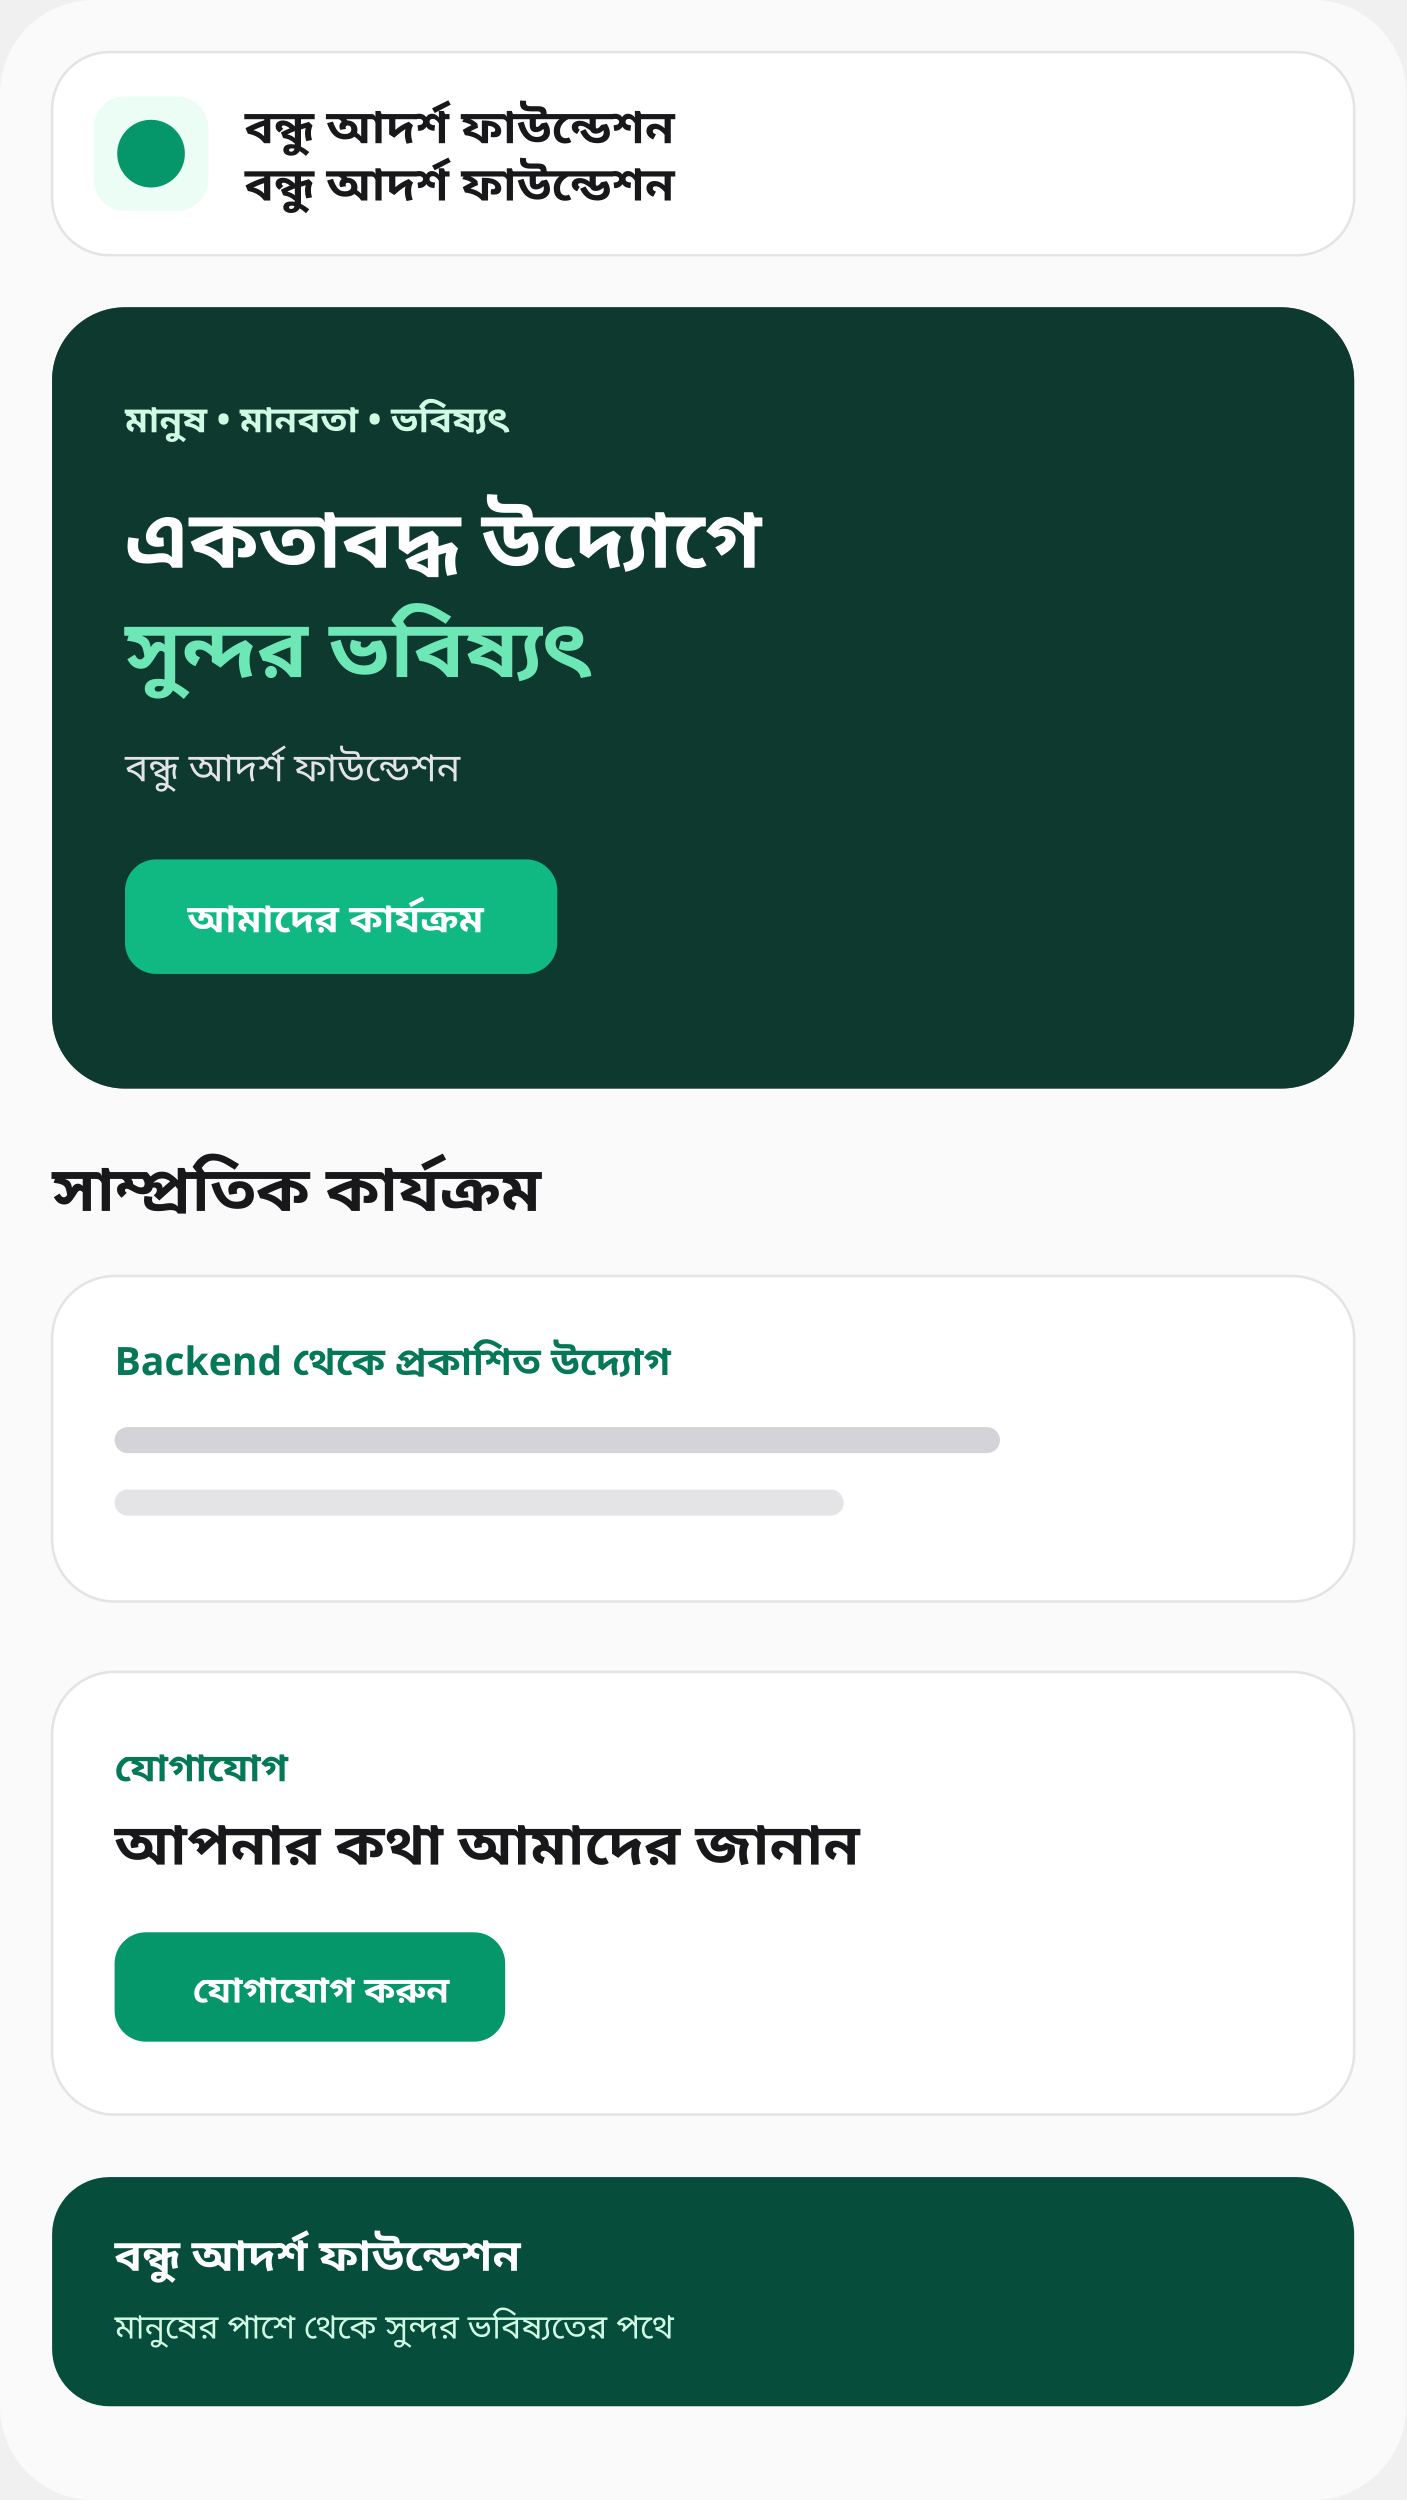
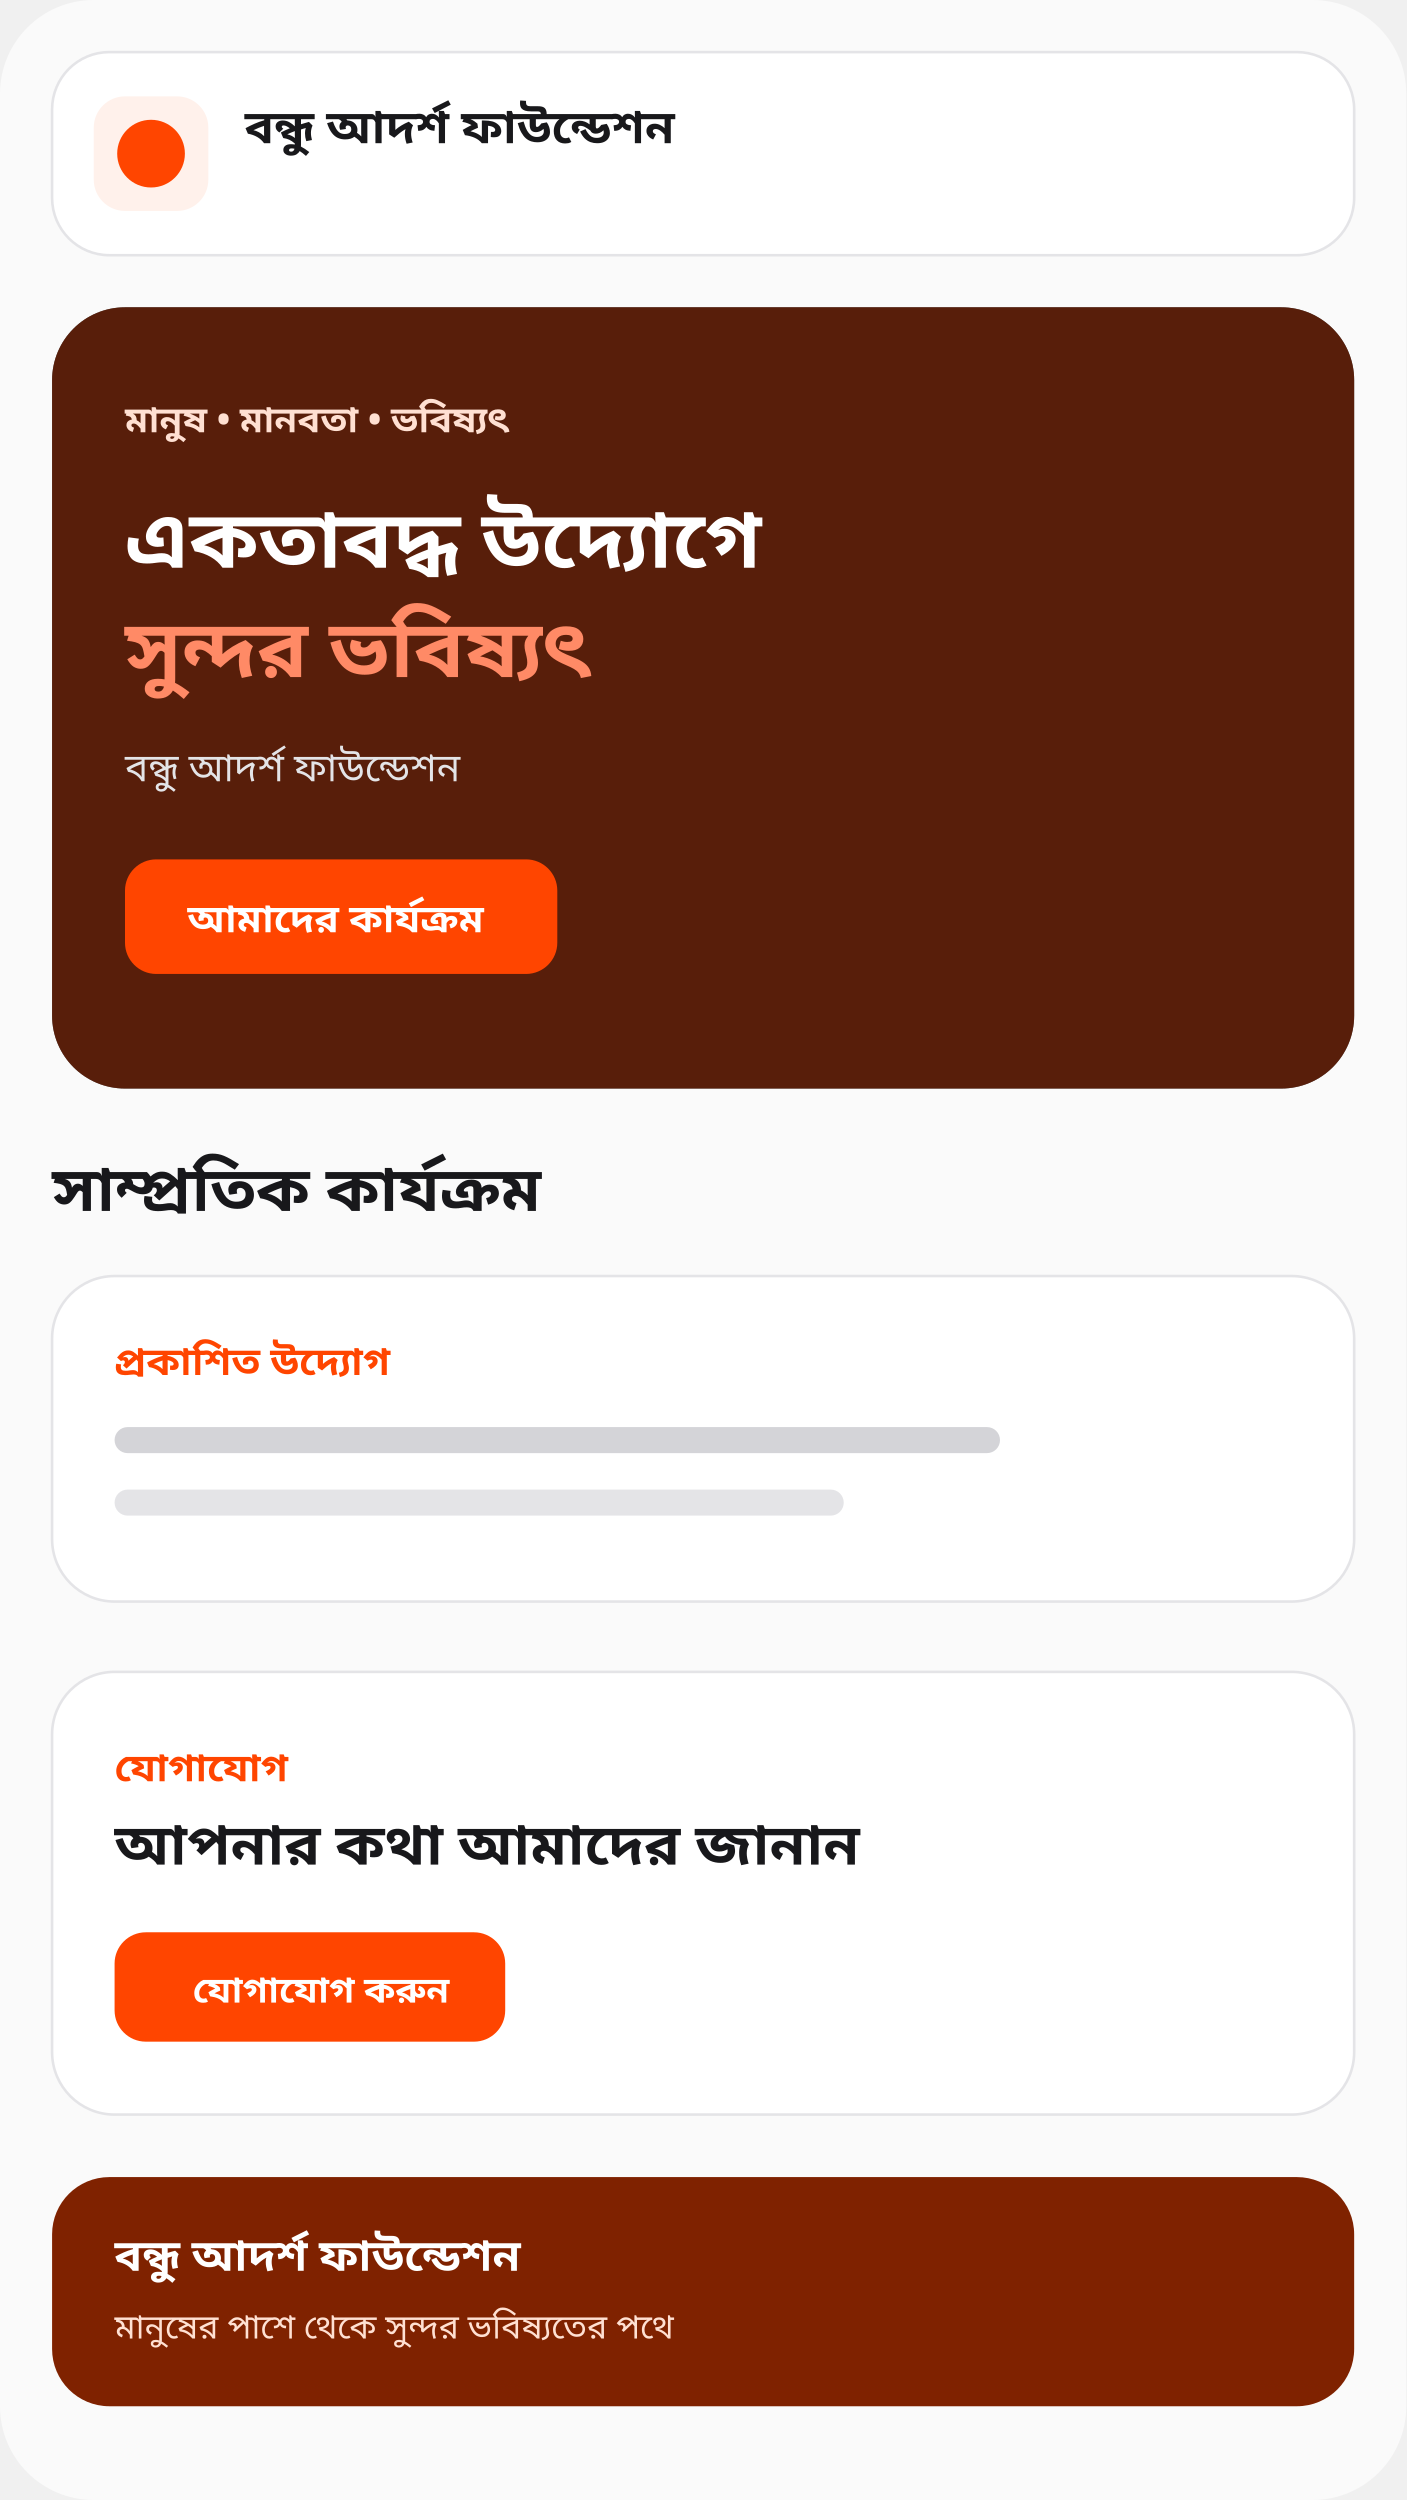
<svg xmlns="http://www.w3.org/2000/svg" width="540" height="960" viewBox="0 0 540 960">
  <rect width="540" height="960" rx="36" fill="#fafafa" />
  <rect x="20" y="20" width="500" height="78" rx="22" fill="#fff" stroke="#e4e4e7" />
-   <rect x="36" y="37" width="44" height="44" rx="12" fill="#ecfdf5" />
-   <circle cx="58" cy="59" r="13" fill="#059669" />
+   <rect x="36" y="37" width="44" height="44" rx="12" fill="#fff1eb" />
+   <circle cx="58" cy="59" r="13" fill="#FF4500" />
  <text x="94" y="55" font-family="Noto Sans Bengali,sans-serif" font-size="18" font-weight="700" fill="#18181b">বন্ধু আদর্শ ফাউন্ডেশন</text>
-   <text x="94" y="77" font-family="Noto Sans Bengali,sans-serif" font-size="18" font-weight="700" fill="#18181b">বন্ধু আদর্শ ফাউন্ডেশন</text>
  <rect x="20" y="118" width="500" height="300" rx="28" fill="#18181b" />
-   <rect x="20" y="118" width="500" height="300" rx="28" fill="#064e3b" opacity=".62" />
-   <text x="48" y="166" font-family="Noto Sans Bengali,sans-serif" font-size="14" font-weight="600" fill="#d1fae5">মানুষ • মানবতা • ভবিষ্যৎ</text>
+   <rect x="20" y="118" width="500" height="300" rx="28" fill="#7f2200" opacity=".62" />
+   <text x="48" y="166" font-family="Noto Sans Bengali,sans-serif" font-size="14" font-weight="600" fill="#ffe0d2">মানুষ • মানবতা • ভবিষ্যৎ</text>
  <text x="48" y="218" font-family="Noto Sans Bengali,sans-serif" font-size="31" font-weight="700" fill="#fff">একতাবদ্ধ উদ্যোগে</text>
-   <text x="48" y="260" font-family="Noto Sans Bengali,sans-serif" font-size="31" font-weight="700" fill="#6ee7b7">সুন্দর ভবিষ্যৎ</text>
+   <text x="48" y="260" font-family="Noto Sans Bengali,sans-serif" font-size="31" font-weight="700" fill="#ff8a66">সুন্দর ভবিষ্যৎ</text>
  <text x="48" y="300" font-family="Noto Sans Bengali,sans-serif" font-size="15" fill="#e4e4e7">বন্ধু আদর্শ ফাউন্ডেশন</text>
-   <rect x="48" y="330" width="166" height="44" rx="12" fill="#10b981" />
+   <rect x="48" y="330" width="166" height="44" rx="12" fill="#FF4500" />
  <text x="72" y="358" font-family="Noto Sans Bengali,sans-serif" font-size="15" font-weight="700" fill="#fff">আমাদের কার্যক্রম</text>
  <text x="20" y="465" font-family="Noto Sans Bengali,sans-serif" font-size="24" font-weight="700" fill="#18181b">সাম্প্রতিক কার্যক্রম</text>
  <rect x="20" y="490" width="500" height="125" rx="24" fill="#fff" stroke="#e4e4e7" />
-   <text x="44" y="528" font-family="Noto Sans Bengali,sans-serif" font-size="15" font-weight="700" fill="#047857">Backend থেকে প্রকাশিত উদ্যোগ</text>
+   <text x="44" y="528" font-family="Noto Sans Bengali,sans-serif" font-size="15" font-weight="700" fill="#FF4500">প্রকাশিত উদ্যোগ</text>
  <rect x="44" y="548" width="340" height="10" rx="5" fill="#d4d4d8" />
  <rect x="44" y="572" width="280" height="10" rx="5" fill="#e4e4e7" />
  <rect x="20" y="642" width="500" height="170" rx="24" fill="#fff" stroke="#e4e4e7" />
-   <text x="44" y="684" font-family="Noto Sans Bengali,sans-serif" font-size="15" font-weight="700" fill="#047857">যোগাযোগ</text>
+   <text x="44" y="684" font-family="Noto Sans Bengali,sans-serif" font-size="15" font-weight="700" fill="#FF4500">যোগাযোগ</text>
  <text x="44" y="716" font-family="Noto Sans Bengali,sans-serif" font-size="22" font-weight="700" fill="#18181b">আপনার কথা আমাদের জানান</text>
-   <rect x="44" y="742" width="150" height="42" rx="12" fill="#059669" />
+   <rect x="44" y="742" width="150" height="42" rx="12" fill="#FF4500" />
  <text x="74" y="769" font-family="Noto Sans Bengali,sans-serif" font-size="14" font-weight="700" fill="#fff">যোগাযোগ করুন</text>
-   <rect x="20" y="836" width="500" height="88" rx="22" fill="#064e3b" />
+   <rect x="20" y="836" width="500" height="88" rx="22" fill="#7f2200" />
  <text x="44" y="872" font-family="Noto Sans Bengali,sans-serif" font-size="17" font-weight="700" fill="#fff">বন্ধু আদর্শ ফাউন্ডেশন</text>
-   <text x="44" y="898" font-family="Noto Sans Bengali,sans-serif" font-size="13" fill="#d1fae5">মানুষের পাশে থেকে সুন্দর ভবিষ্যতের পথে</text>
+   <text x="44" y="898" font-family="Noto Sans Bengali,sans-serif" font-size="13" fill="#ffe0d2">মানুষের পাশে থেকে সুন্দর ভবিষ্যতের পথে</text>
</svg>
